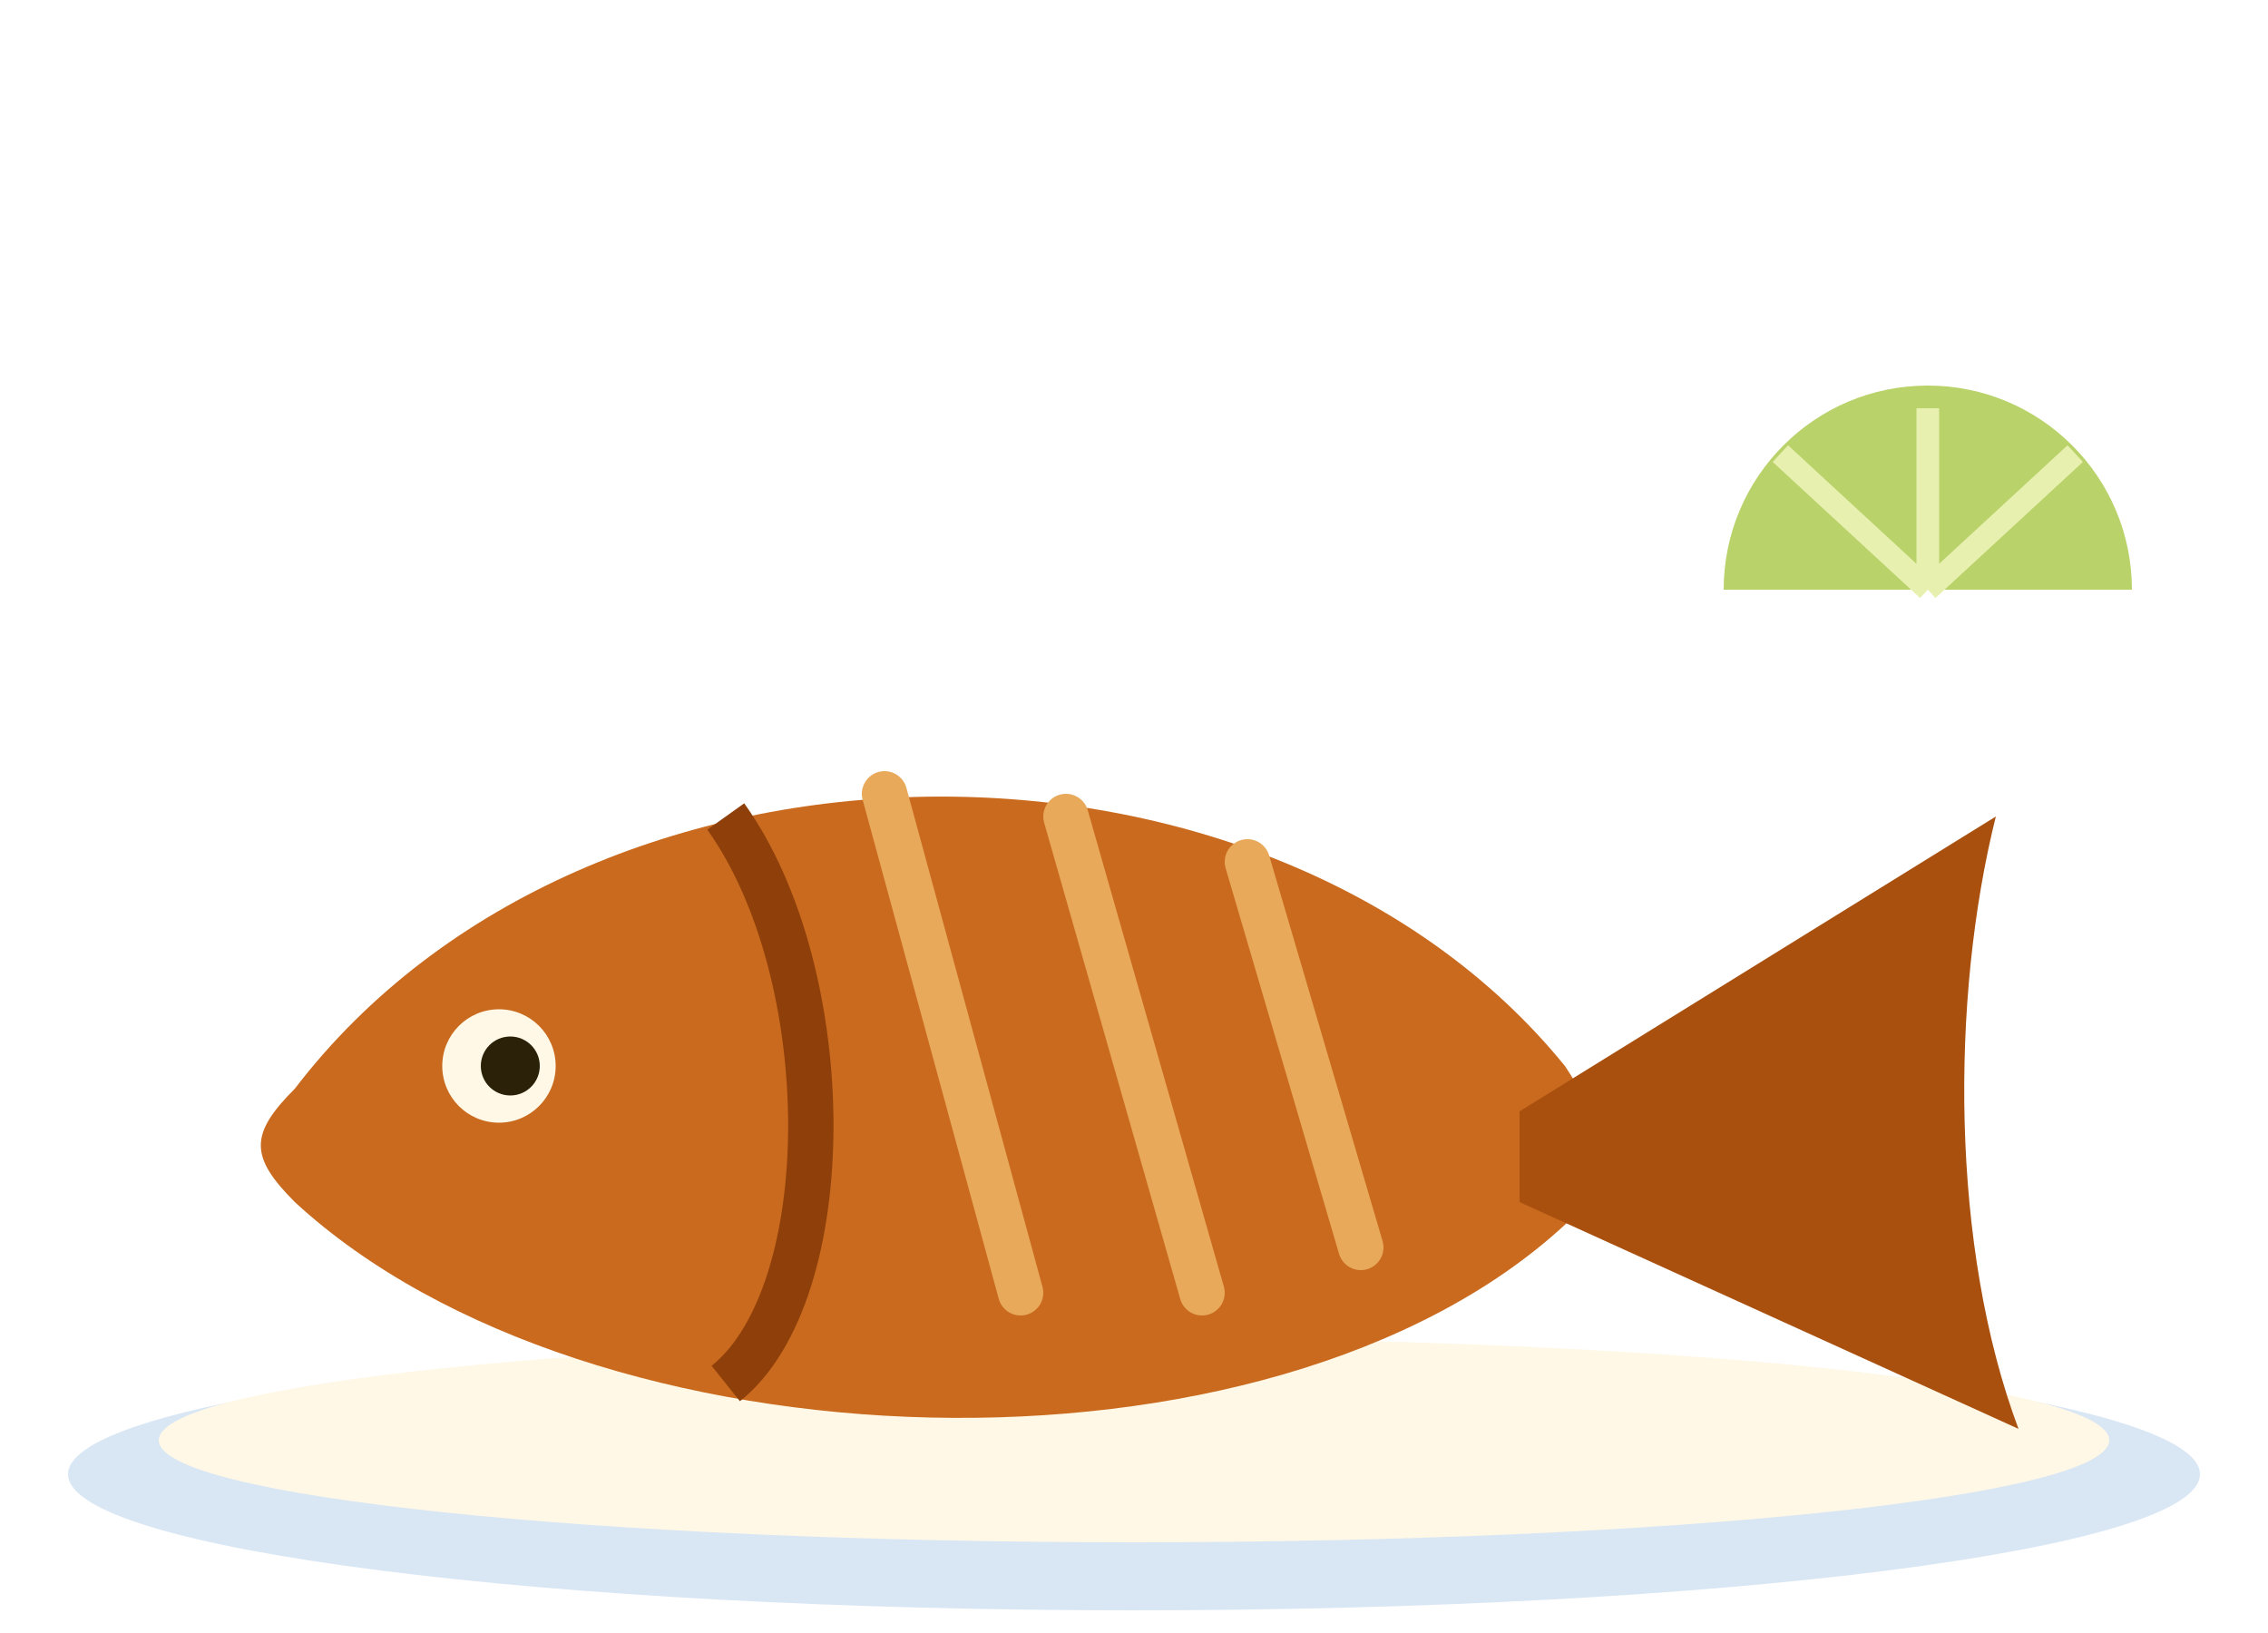
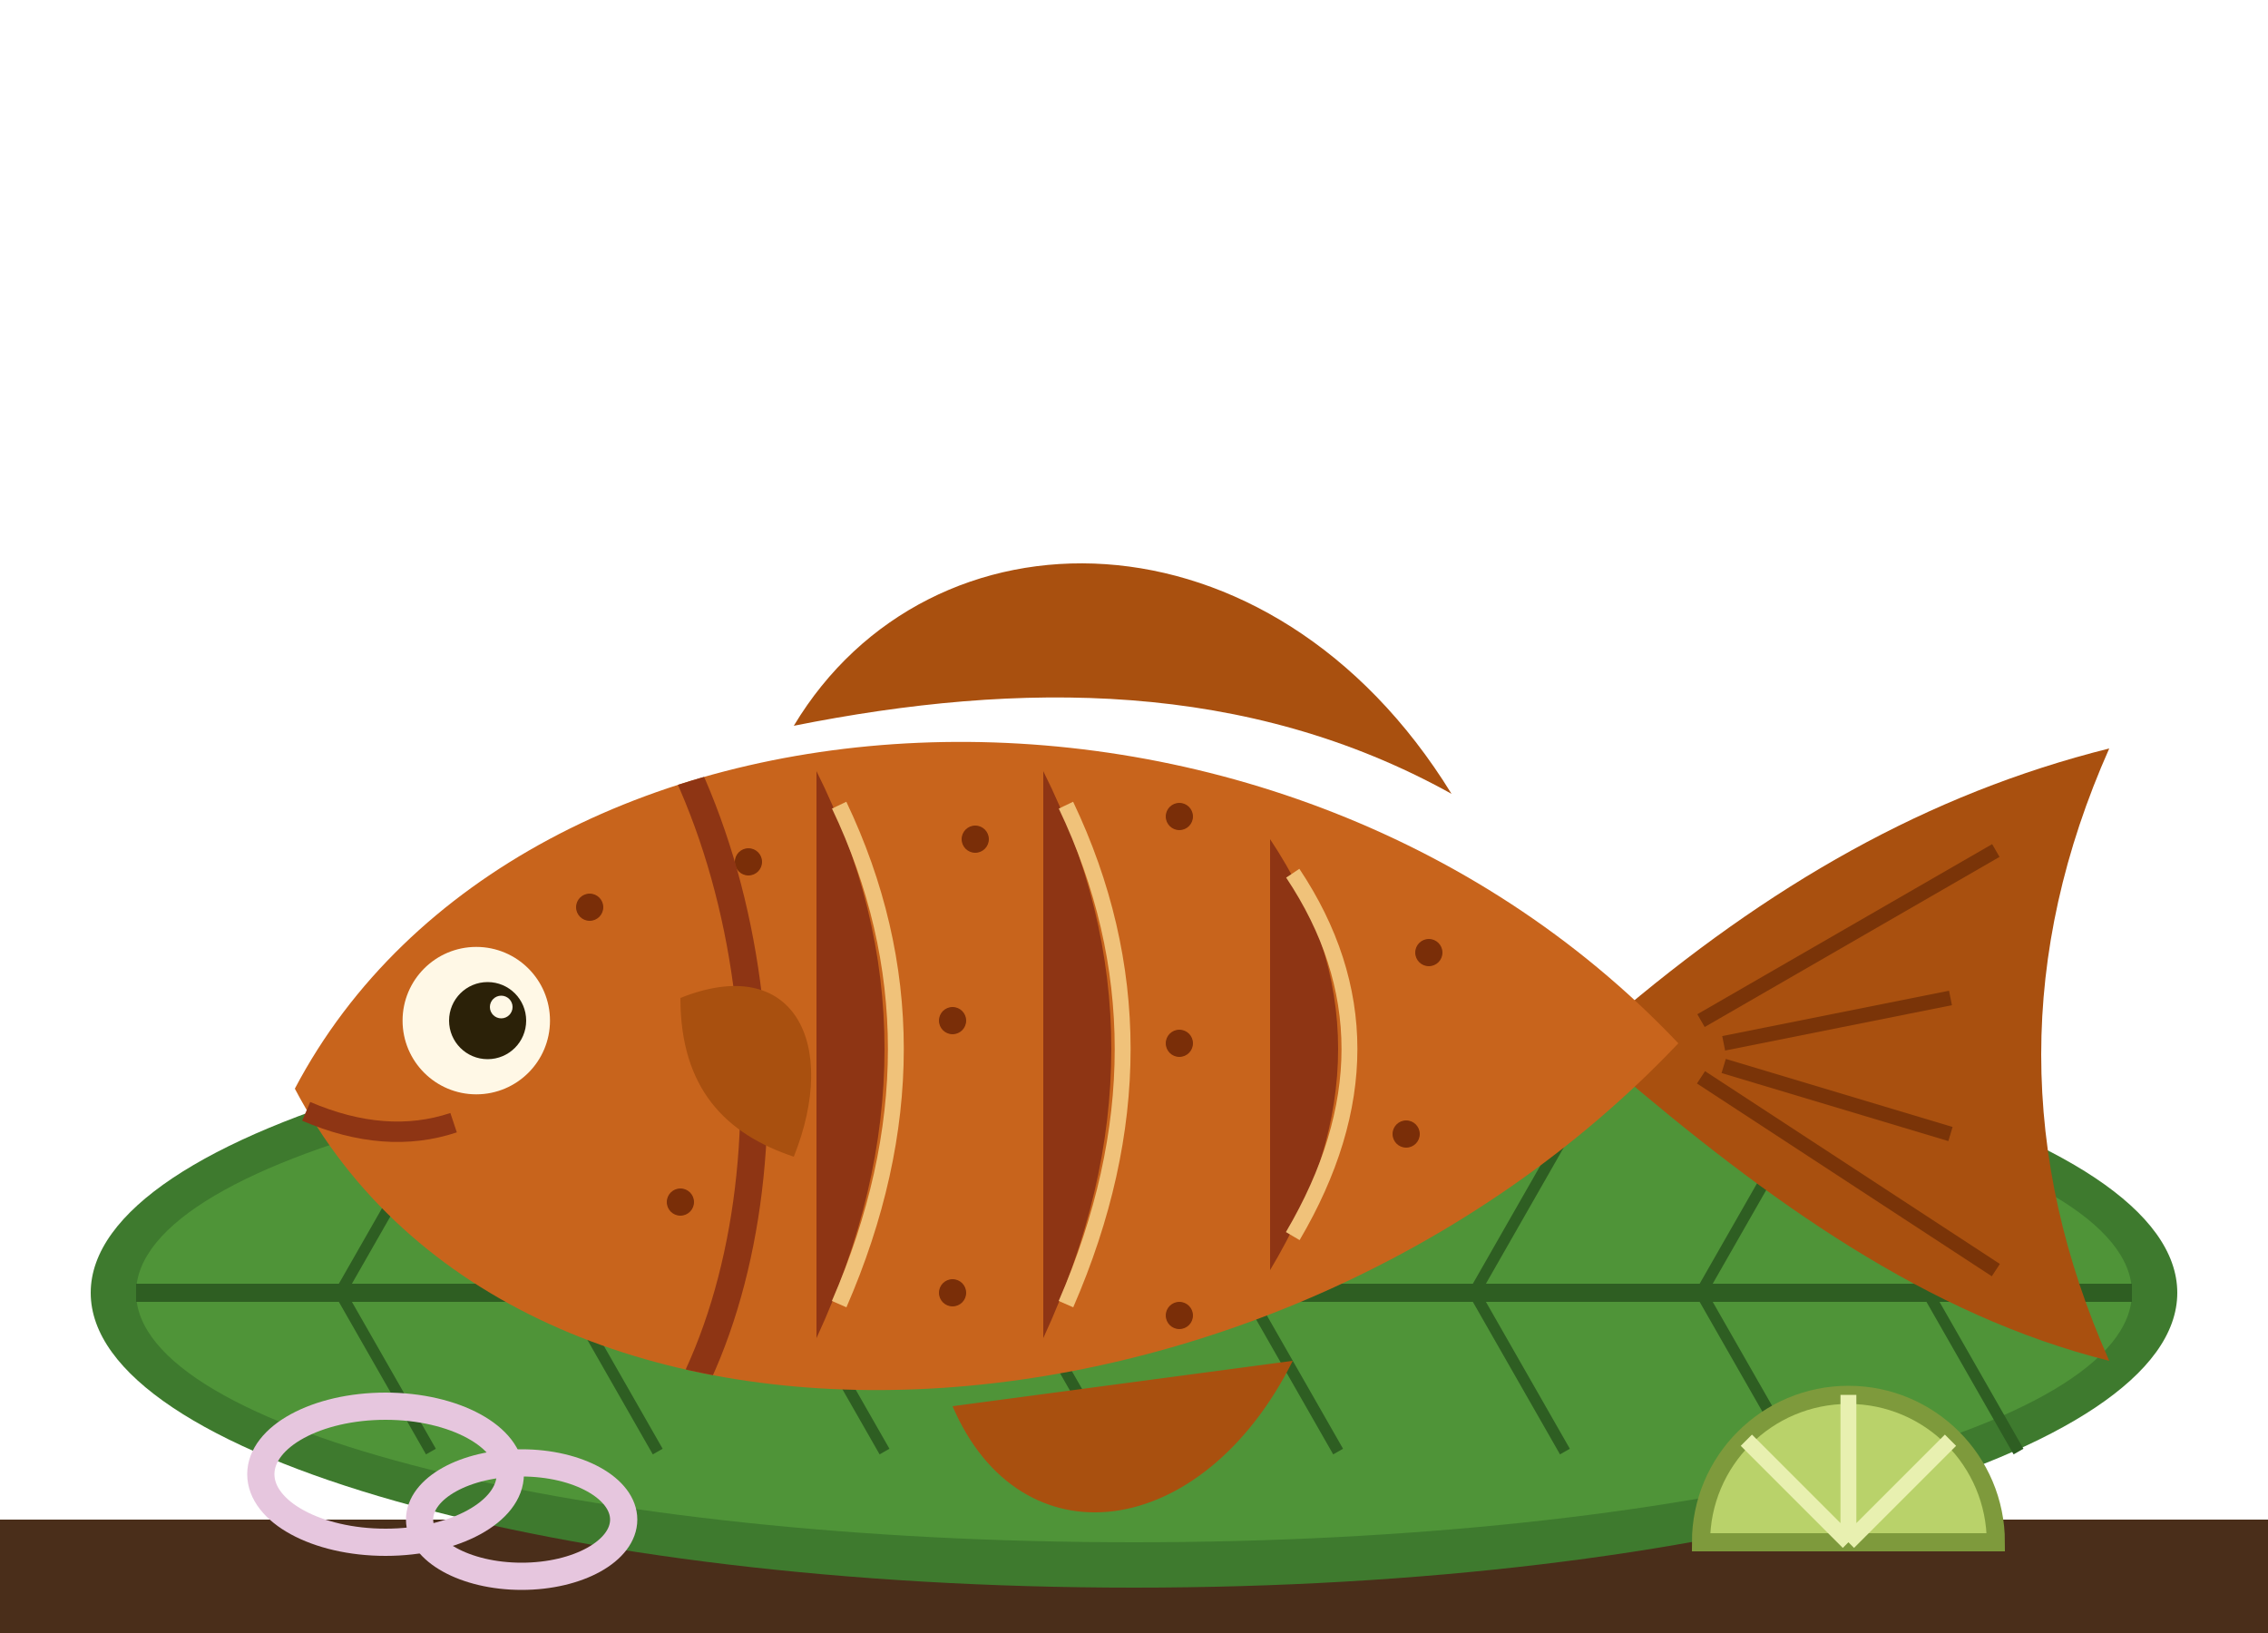
<svg xmlns="http://www.w3.org/2000/svg" viewBox="0 -22 200 144">
-   <ellipse cx="100" cy="108" rx="94" ry="12" fill="#D9E6F4" />
-   <ellipse cx="100" cy="105" rx="86" ry="9" fill="#FFF8E6" />
-   <path d="M26 74 C52 40 112 40 138 72 C142 78 142 82 138 86 C112 110 52 108 26 84 C22 80 22 78 26 74 Z" fill="#C96A1E" />
-   <path d="M134 76 L176 50 C172 66 172 88 178 104 L134 84 Z" fill="#A9500F" />
-   <path d="M64 50 C74 64 74 92 64 100" fill="none" stroke="#8E3F0A" stroke-width="4" />
-   <path d="M78 48 l12 44 M94 50 l12 42 M110 54 l10 34" stroke="#E8A95A" stroke-width="4" stroke-linecap="round" />
-   <circle cx="44" cy="72" r="5" fill="#FFF8E6" />
-   <circle cx="45" cy="72" r="2.6" fill="#2B2108" />
-   <path d="M152 30 a18 18 0 0 1 36 0 Z" fill="#B9D26A" />
-   <path d="M170 14 V30 M170 30 L157 18 M170 30 L183 18" stroke="#E8F0B0" stroke-width="2" />
+   <defs>
+     <clipPath id="fish">
+       <path d="M26 66 C46 28 112 24 148 62 C112 100 46 104 26 66 Z" />
+     </clipPath>
+   </defs>
+   <rect x="0" y="112" width="200" height="10" fill="#4A2E1A" />
+   <g transform="translate(0 8)">
+     <ellipse cx="100" cy="84" rx="92" ry="26" fill="#3E7A2E" />
+     <ellipse cx="100" cy="84" rx="88" ry="22" fill="#4F9438" />
+     <path d="M12 84 H188" fill="none" stroke="#2E5E22" stroke-width="1.6" />
+     <path d="M30 84 l8 -14 M30 84 l8 14" fill="none" stroke="#2E5E22" stroke-width="1" />
+     <path d="M50 84 l8 -14 M50 84 l8 14" fill="none" stroke="#2E5E22" stroke-width="1" />
+     <path d="M70 84 l8 -14 M70 84 l8 14" fill="none" stroke="#2E5E22" stroke-width="1" />
+     <path d="M90 84 l8 -14 M90 84 l8 14" fill="none" stroke="#2E5E22" stroke-width="1" />
+     <path d="M110 84 l8 -14 M110 84 l8 14" fill="none" stroke="#2E5E22" stroke-width="1" />
+     <path d="M130 84 l8 -14 M130 84 l8 14" fill="none" stroke="#2E5E22" stroke-width="1" />
+     <path d="M150 84 l8 -14 M150 84 l8 14" fill="none" stroke="#2E5E22" stroke-width="1" />
+     <path d="M170 84 l8 -14 M170 84 l8 14" fill="none" stroke="#2E5E22" stroke-width="1" />
+     <path d="M142 60 C156 48 170 40 186 36 C178 54 178 72 186 90 C170 86 156 76 142 64 Z" fill="#A9500F" />
+     <path d="M150 60 L176 45 M152 62 L172 58 M152 64 L172 70 M150 65 L176 82" fill="none" stroke="#7A3408" stroke-width="1.3" />
+     <path d="M70 34 C82 14 112 14 128 40 C110 30 90 30 70 34 Z" fill="#A9500F" />
+     <path d="M84 94 C90 108 106 106 114 90 Z" fill="#A9500F" />
+     <path d="M26 66 C46 28 112 24 148 62 C112 100 46 104 26 66 Z" fill="#C8641C" />
+     <g clip-path="url(#fish)">
+       <path d="M20 74 C60 104 110 100 150 66 V110 H20 Z" fill="#E8A95A" />
+       <path d="M72 38 Q84 62 72 88" fill="#8E3514" />
+       <path d="M74 41 Q84 62 74 85" fill="none" stroke="#F0C27A" stroke-width="1.4" />
+       <path d="M92 38 Q104 62 92 88" fill="#8E3514" />
+       <path d="M94 41 Q104 62 94 85" fill="none" stroke="#F0C27A" stroke-width="1.4" />
+       <path d="M112 44 Q124 62 112 82" fill="#8E3514" />
+       <path d="M114 47 Q124 62 114 79" fill="none" stroke="#F0C27A" stroke-width="1.4" />
+       <circle cx="52" cy="50" r="1.2" fill="#7A2E08" />
+       <circle cx="60" cy="76" r="1.2" fill="#7A2E08" />
+       <circle cx="66" cy="46" r="1.2" fill="#7A2E08" />
+       <circle cx="84" cy="84" r="1.2" fill="#7A2E08" />
+       <circle cx="86" cy="44" r="1.2" fill="#7A2E08" />
+       <circle cx="104" cy="86" r="1.2" fill="#7A2E08" />
+       <circle cx="104" cy="42" r="1.2" fill="#7A2E08" />
+       <circle cx="124" cy="70" r="1.2" fill="#7A2E08" />
+       <circle cx="126" cy="54" r="1.2" fill="#7A2E08" />
+       <circle cx="62" cy="60" r="1.2" fill="#7A2E08" />
+       <circle cx="84" cy="60" r="1.2" fill="#7A2E08" />
+       <circle cx="104" cy="62" r="1.2" fill="#7A2E08" />
+       <path d="M56 30 C70 50 70 84 56 100" fill="none" stroke="#8E3514" stroke-width="2.4" />
+     </g>
+     <path d="M60 58 C70 54 74 62 70 72 C64 70 60 66 60 58 Z" fill="#A9500F" />
+     <circle cx="42" cy="60" r="6.5" fill="#FFF8E6" />
+     <circle cx="43" cy="60" r="3.4" fill="#2B2108" />
+     <circle cx="44.2" cy="58.8" r="1" fill="#FFF8E6" />
+     <path d="M27 68 q7 3 13 1" fill="none" stroke="#8E3514" stroke-width="1.8" />
+     <path d="M150 106 a13 13 0 0 1 26 0 Z" fill="#B9D26A" />
+     <path d="M150 106 a13 13 0 0 1 26 0 Z" fill="none" stroke="#7E9A3C" stroke-width="1.6" />
+     <path d="M163 93 V106 M163 106 L154 97 M163 106 L172 97" fill="none" stroke="#E8F0B0" stroke-width="1.4" />
+     <ellipse cx="34" cy="102" rx="12" ry="6" fill="none" />
+     <ellipse cx="34" cy="100" rx="11" ry="6" fill="none" stroke="#E6C6DE" stroke-width="2.4" />
+     <ellipse cx="46" cy="104" rx="9" ry="5" fill="none" stroke="#E6C6DE" stroke-width="2.4" />
+   </g>
</svg>
